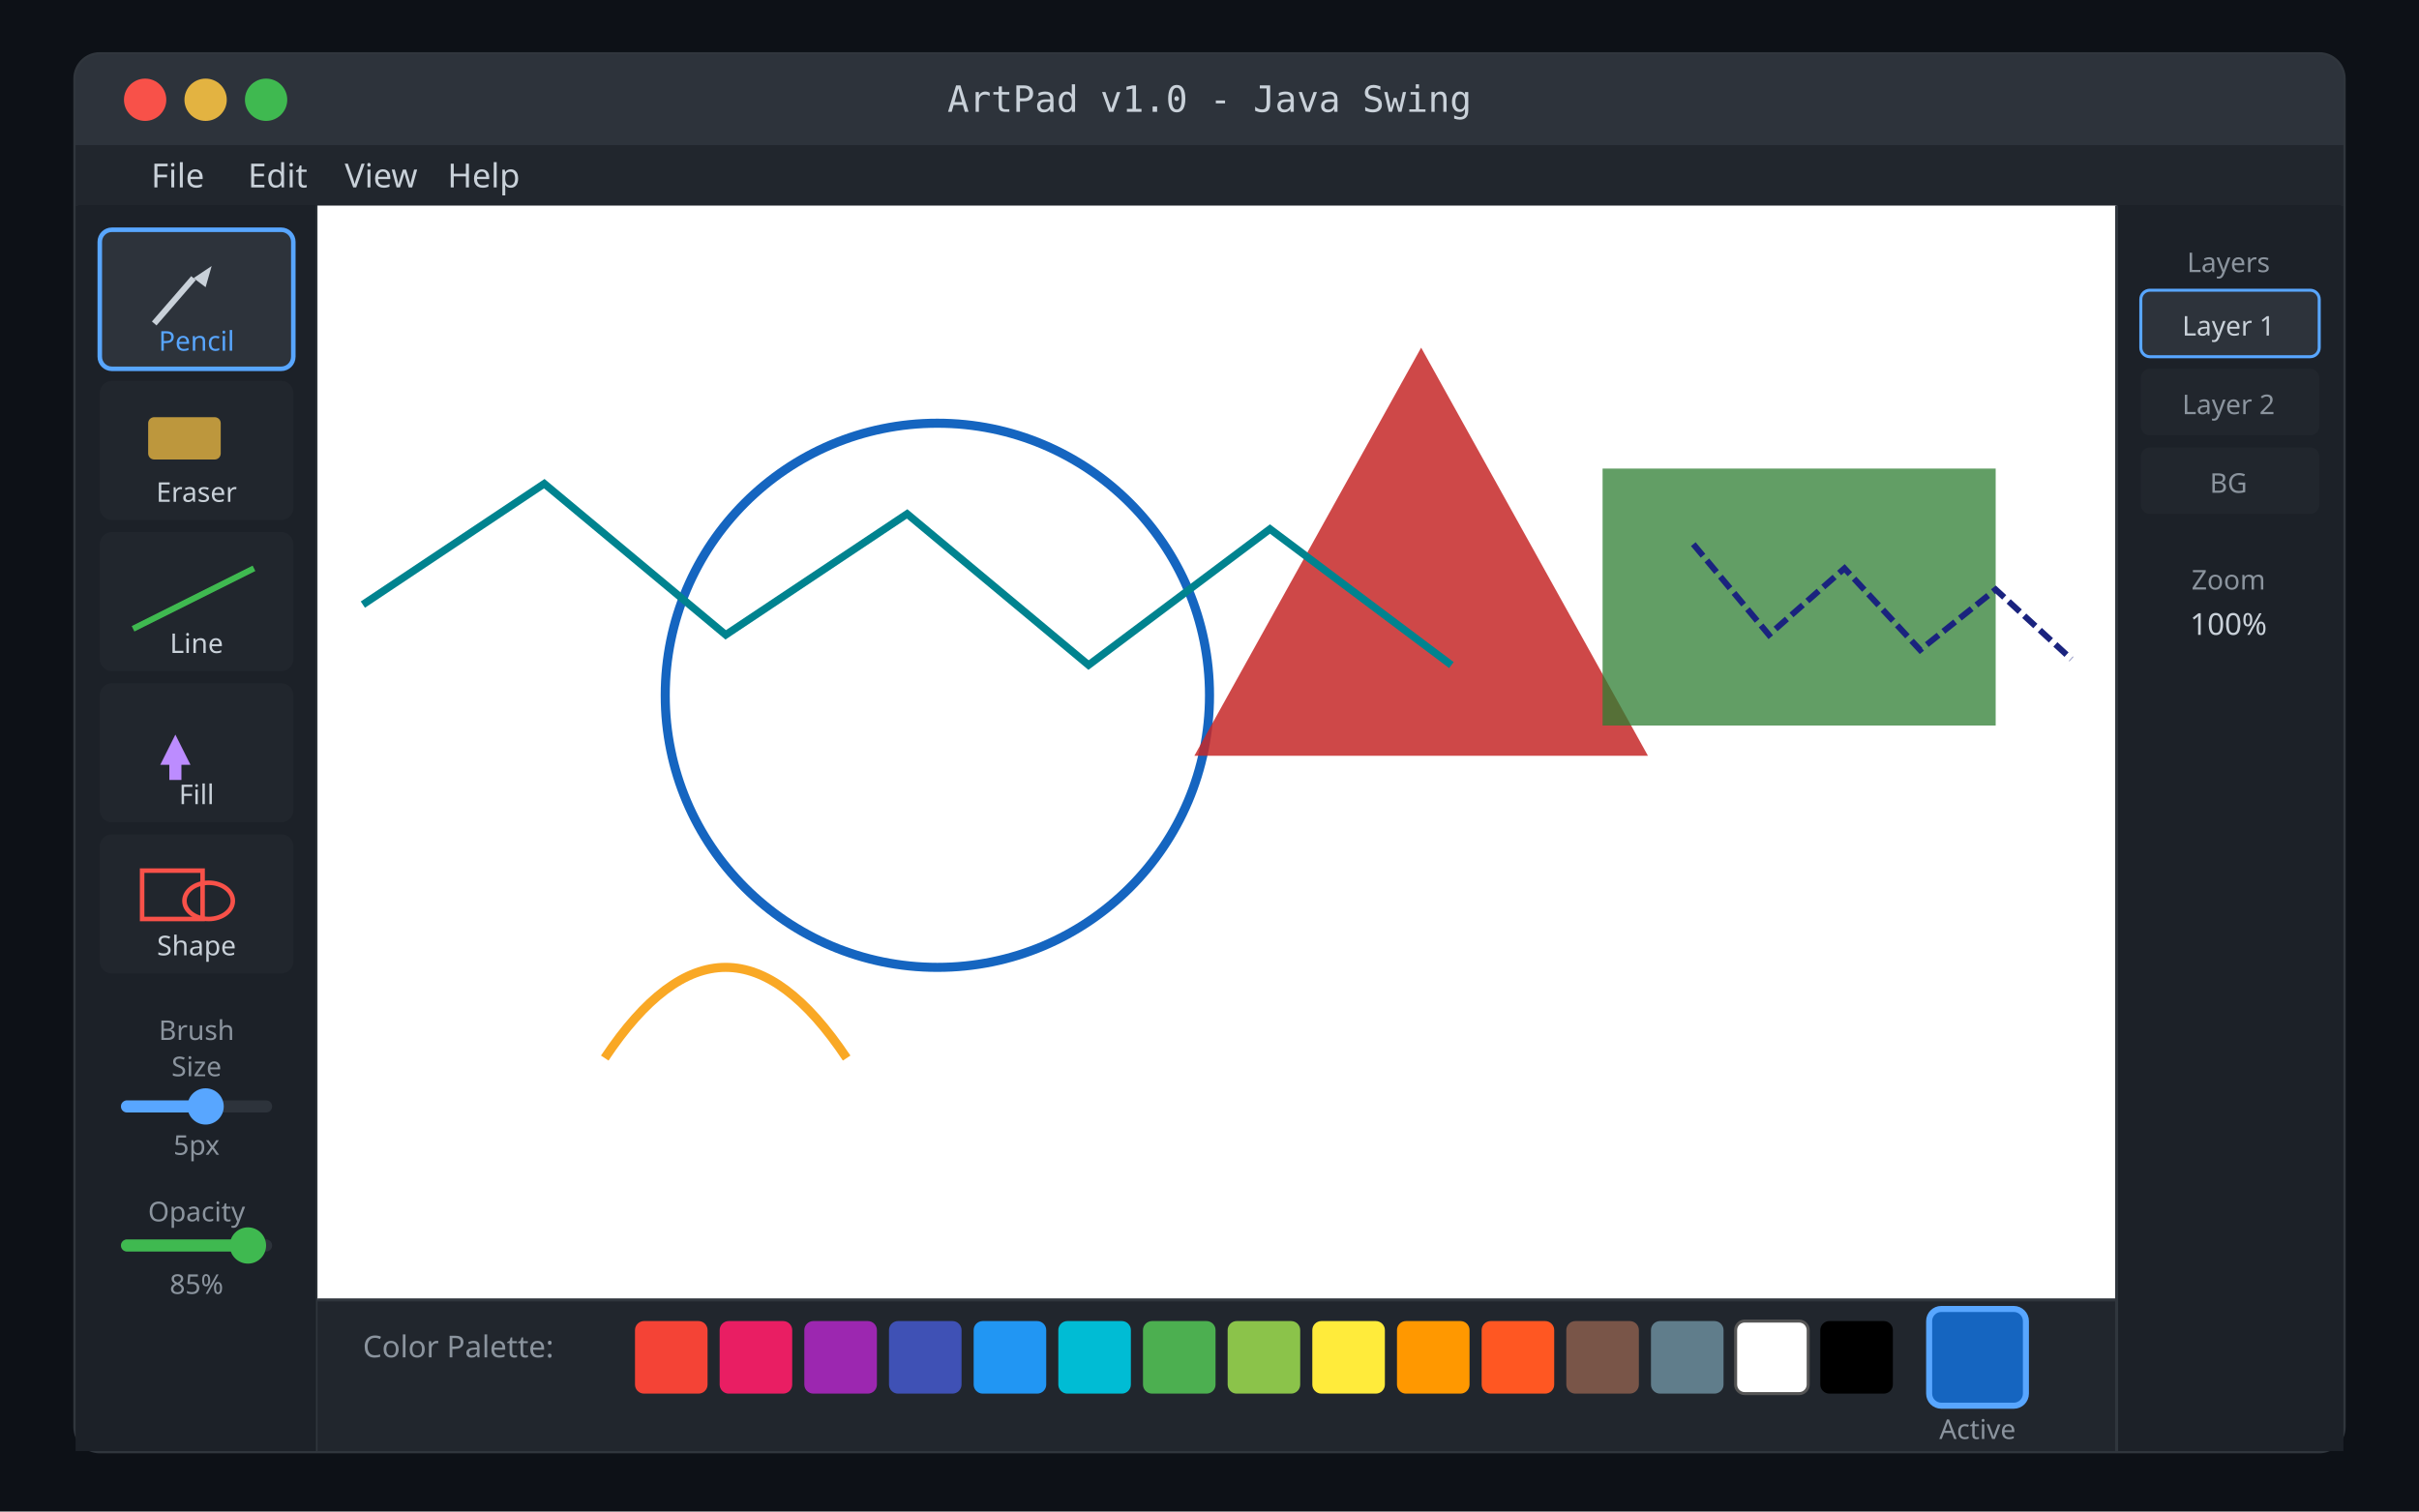
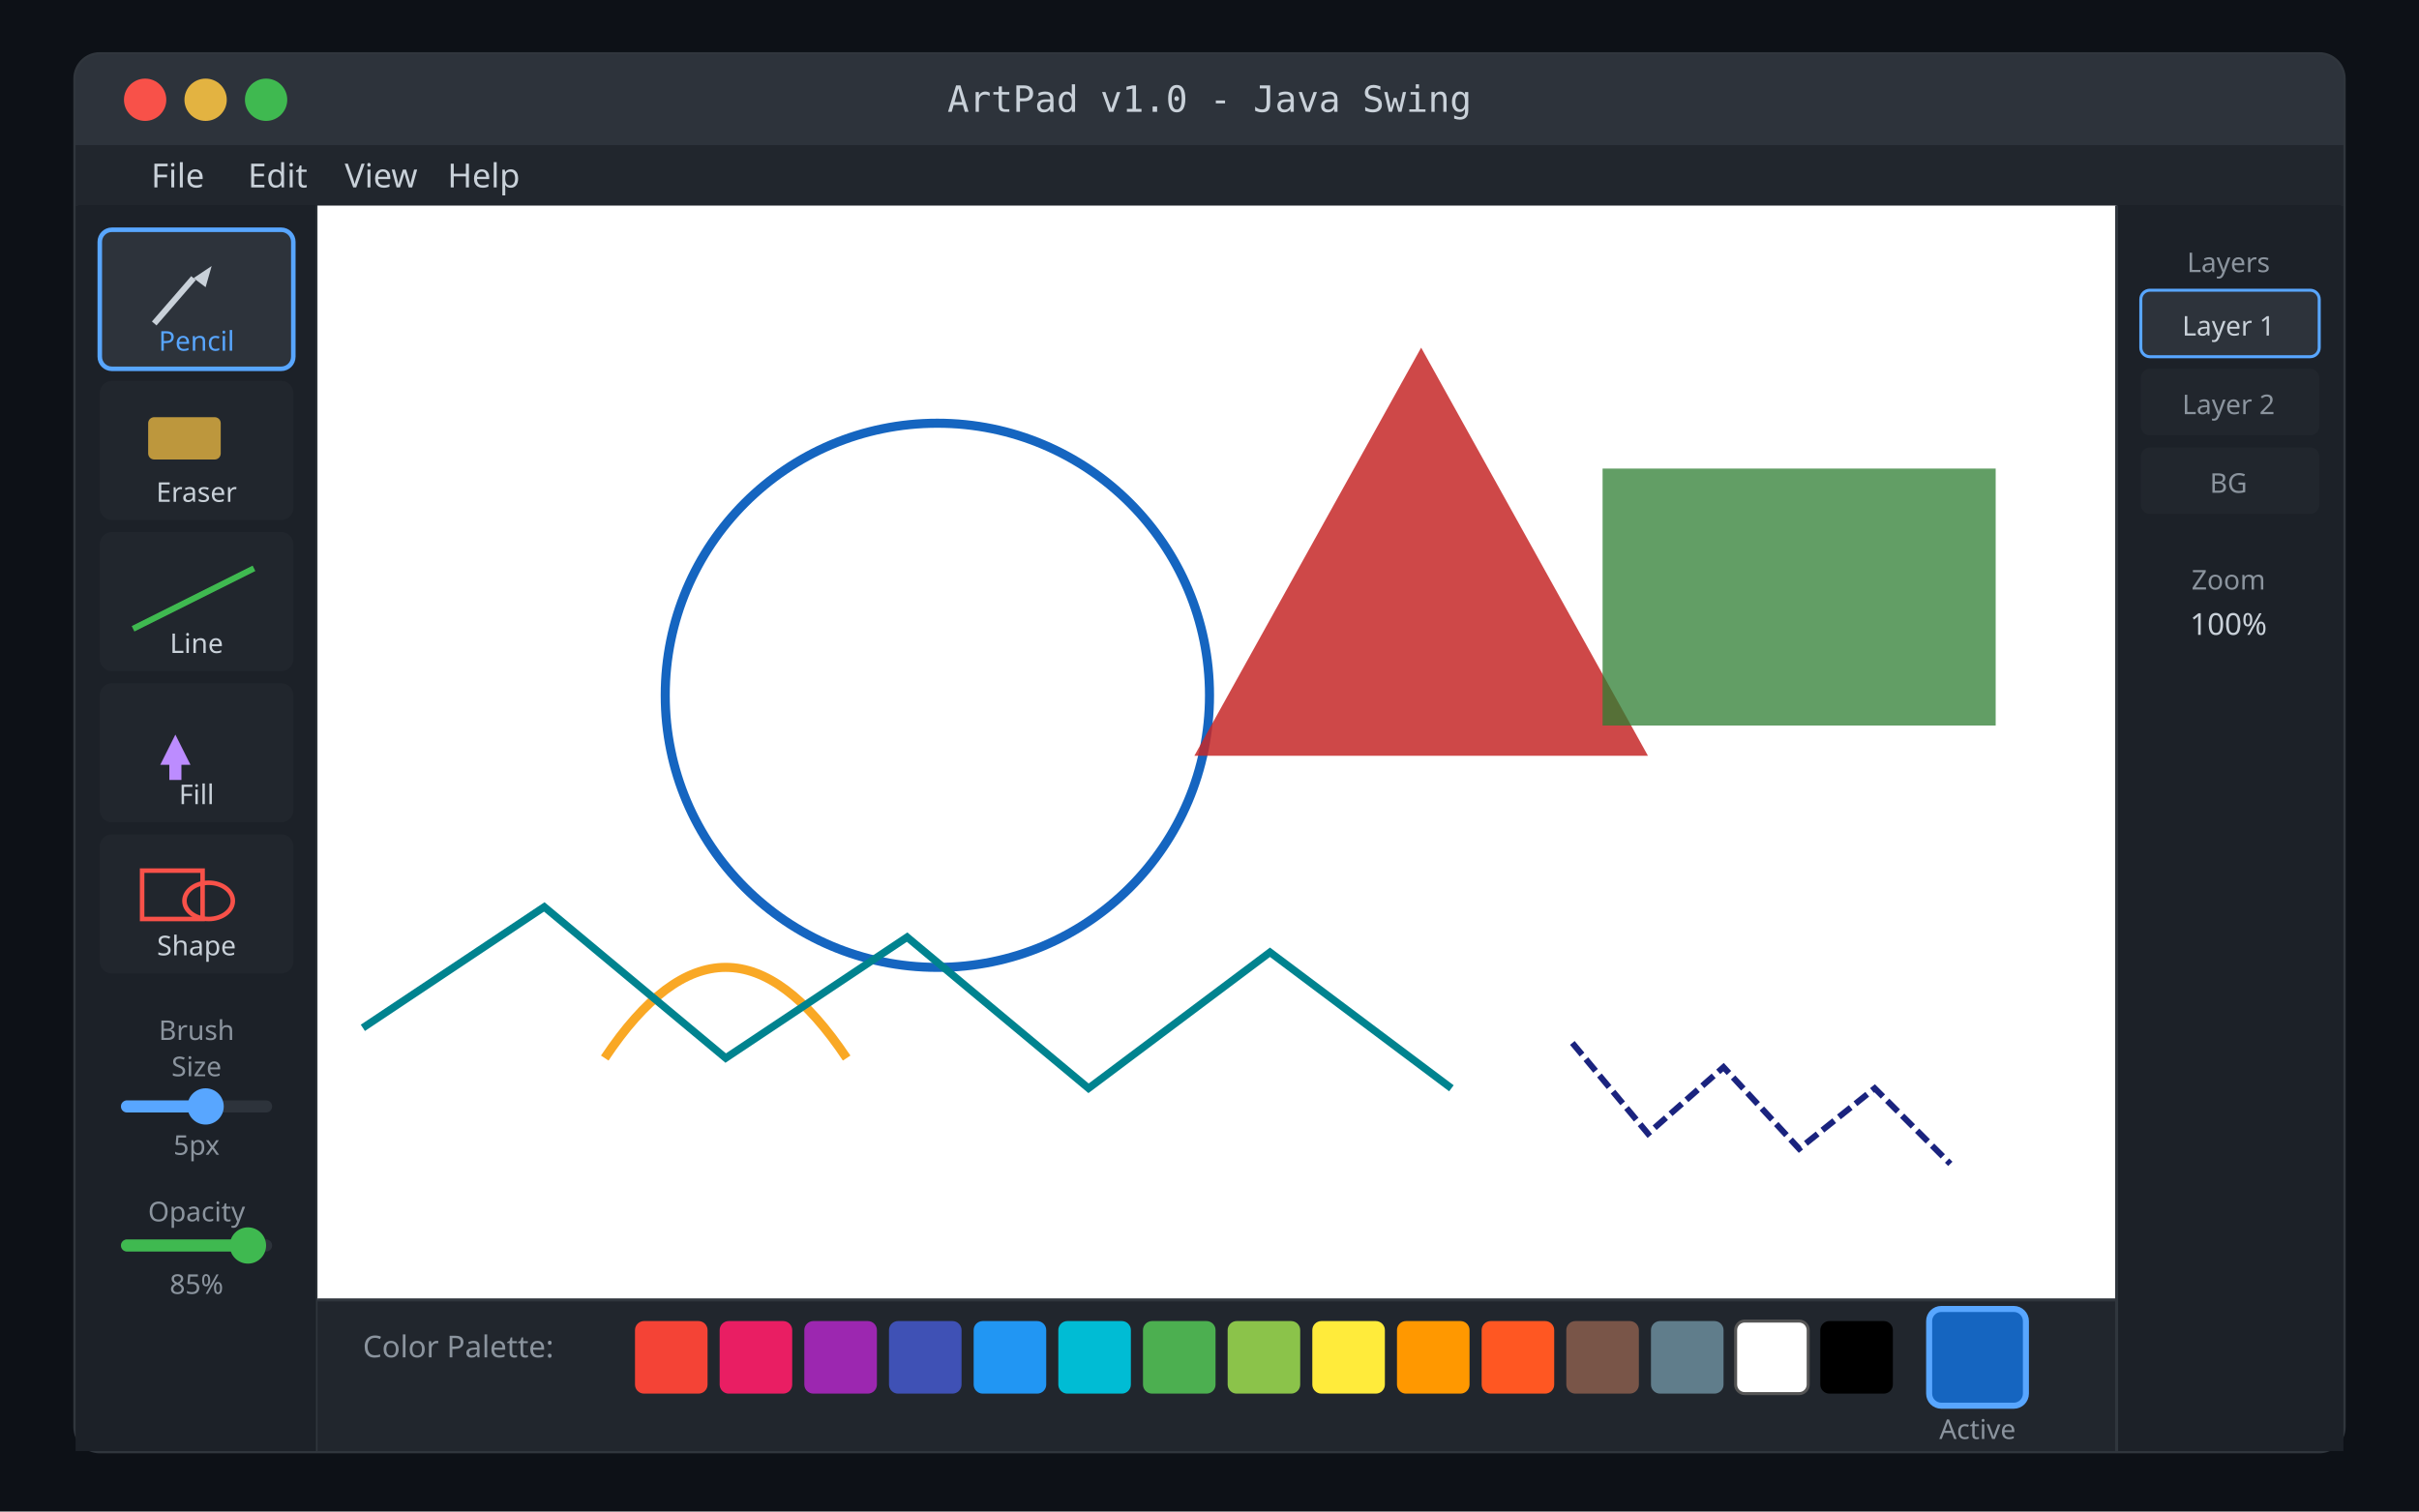
<svg xmlns="http://www.w3.org/2000/svg" viewBox="0 0 800 500" width="800" height="500">
  <rect width="800" height="500" fill="#0d1117" />
  <rect x="25" y="18" width="750" height="462" rx="8" fill="#161b22" stroke="#30363d" stroke-width="1.5" />
  <rect x="25" y="18" width="750" height="30" rx="8" fill="#2d333b" />
  <rect x="25" y="36" width="750" height="12" fill="#2d333b" />
  <circle cx="48" cy="33" r="7" fill="#f85149" />
  <circle cx="68" cy="33" r="7" fill="#e3b341" />
  <circle cx="88" cy="33" r="7" fill="#3fb950" />
  <text x="400" y="37" text-anchor="middle" font-family="monospace" font-size="12" fill="#c9d1d9">ArtPad v1.0 - Java Swing</text>
  <rect x="25" y="48" width="750" height="20" fill="#21262d" />
  <text x="50" y="62" font-family="sans-serif" font-size="11" fill="#c9d1d9">File</text>
  <text x="82" y="62" font-family="sans-serif" font-size="11" fill="#c9d1d9">Edit</text>
  <text x="114" y="62" font-family="sans-serif" font-size="11" fill="#c9d1d9">View</text>
  <text x="148" y="62" font-family="sans-serif" font-size="11" fill="#c9d1d9">Help</text>
  <rect x="25" y="68" width="80" height="412" fill="#1c2128" />
  <line x1="105" y1="68" x2="105" y2="480" stroke="#30363d" stroke-width="1" />
  <rect x="33" y="76" width="64" height="46" rx="4" fill="#2d333b" stroke="#58a6ff" stroke-width="1.5" />
  <line x1="51" y1="107" x2="64" y2="92" stroke="#c9d1d9" stroke-width="2" />
  <polygon points="64,92 70,88 68,95" fill="#c9d1d9" />
  <text x="65" y="116" text-anchor="middle" font-family="sans-serif" font-size="9" fill="#58a6ff">Pencil</text>
  <rect x="33" y="126" width="64" height="46" rx="4" fill="#21262d" />
  <rect x="49" y="138" width="24" height="14" rx="2" fill="#e3b341" opacity="0.8" />
  <text x="65" y="166" text-anchor="middle" font-family="sans-serif" font-size="9" fill="#c9d1d9">Eraser</text>
  <rect x="33" y="176" width="64" height="46" rx="4" fill="#21262d" />
  <line x1="44" y1="208" x2="84" y2="188" stroke="#3fb950" stroke-width="2" />
  <text x="65" y="216" text-anchor="middle" font-family="sans-serif" font-size="9" fill="#c9d1d9">Line</text>
  <rect x="33" y="226" width="64" height="46" rx="4" fill="#21262d" />
  <polygon points="53,253 58,243 63,253 60,253 60,258 56,258 56,253" fill="#bc8cff" />
  <text x="65" y="266" text-anchor="middle" font-family="sans-serif" font-size="9" fill="#c9d1d9">Fill</text>
  <rect x="33" y="276" width="64" height="46" rx="4" fill="#21262d" />
  <rect x="47" y="288" width="20" height="16" fill="none" stroke="#f85149" stroke-width="1.5" />
  <ellipse cx="69" cy="298" rx="8" ry="6" fill="none" stroke="#f85149" stroke-width="1.5" />
  <text x="65" y="316" text-anchor="middle" font-family="sans-serif" font-size="9" fill="#c9d1d9">Shape</text>
  <text x="65" y="344" text-anchor="middle" font-family="sans-serif" font-size="9" fill="#8b949e">Brush</text>
  <text x="65" y="356" text-anchor="middle" font-family="sans-serif" font-size="9" fill="#8b949e">Size</text>
  <rect x="40" y="364" width="50" height="4" rx="2" fill="#2d333b" />
  <rect x="40" y="364" width="28" height="4" rx="2" fill="#58a6ff" />
  <circle cx="68" cy="366" r="6" fill="#58a6ff" />
  <text x="65" y="382" text-anchor="middle" font-family="sans-serif" font-size="9" fill="#8b949e">5px</text>
  <text x="65" y="404" text-anchor="middle" font-family="sans-serif" font-size="9" fill="#8b949e">Opacity</text>
  <rect x="40" y="410" width="50" height="4" rx="2" fill="#2d333b" />
  <rect x="40" y="410" width="42" height="4" rx="2" fill="#3fb950" />
  <circle cx="82" cy="412" r="6" fill="#3fb950" />
  <text x="65" y="428" text-anchor="middle" font-family="sans-serif" font-size="9" fill="#8b949e">85%</text>
  <rect x="105" y="68" width="595" height="362" fill="#ffffff" />
  <circle cx="310" cy="230" r="90" fill="none" stroke="#1565c0" stroke-width="3" />
  <polygon points="470,115 545,250 395,250" fill="#c62828" opacity="0.85" />
  <rect x="530" y="155" width="130" height="85" fill="#2e7d32" opacity="0.75" />
  <path d="M 200 350 Q 240 290 280 350" fill="none" stroke="#f9a825" stroke-width="3" />
-   <polyline points="120,200 180,160 240,210 300,170 360,220 420,175 480,220" fill="none" stroke="#00838f" stroke-width="2.5" />
-   <polyline points="560,180 585,210 610,188 635,215 660,195 685,218" fill="none" stroke="#1a237e" stroke-width="2" stroke-dasharray="5,2" />
+   <polyline points="120,340 180,300 240,350 300,310 360,360 420,315 480,360" fill="none" stroke="#00838f" stroke-width="2.5" />
+   <polyline points="520,345 545,375 570,353 595,380 620,360 645,385" fill="none" stroke="#1a237e" stroke-width="2" stroke-dasharray="5,2" />
  <rect x="105" y="430" width="595" height="50" fill="#21262d" />
  <line x1="105" y1="430" x2="700" y2="430" stroke="#30363d" stroke-width="1" />
  <text x="120" y="449" font-family="sans-serif" font-size="10" fill="#8b949e">Color Palette:</text>
  <rect x="210" y="437" width="24" height="24" rx="3" fill="#f44336" />
  <rect x="238" y="437" width="24" height="24" rx="3" fill="#e91e63" />
  <rect x="266" y="437" width="24" height="24" rx="3" fill="#9c27b0" />
  <rect x="294" y="437" width="24" height="24" rx="3" fill="#3f51b5" />
  <rect x="322" y="437" width="24" height="24" rx="3" fill="#2196f3" />
  <rect x="350" y="437" width="24" height="24" rx="3" fill="#00bcd4" />
  <rect x="378" y="437" width="24" height="24" rx="3" fill="#4caf50" />
  <rect x="406" y="437" width="24" height="24" rx="3" fill="#8bc34a" />
  <rect x="434" y="437" width="24" height="24" rx="3" fill="#ffeb3b" />
  <rect x="462" y="437" width="24" height="24" rx="3" fill="#ff9800" />
  <rect x="490" y="437" width="24" height="24" rx="3" fill="#ff5722" />
  <rect x="518" y="437" width="24" height="24" rx="3" fill="#795548" />
  <rect x="546" y="437" width="24" height="24" rx="3" fill="#607d8b" />
  <rect x="574" y="437" width="24" height="24" rx="3" fill="#ffffff" stroke="#555" stroke-width="1" />
  <rect x="602" y="437" width="24" height="24" rx="3" fill="#000000" />
  <rect x="638" y="433" width="32" height="32" rx="4" fill="#1565c0" stroke="#58a6ff" stroke-width="2" />
  <text x="654" y="476" text-anchor="middle" font-family="sans-serif" font-size="9" fill="#8b949e">Active</text>
  <rect x="700" y="68" width="75" height="412" fill="#1c2128" />
  <line x1="700" y1="68" x2="700" y2="480" stroke="#30363d" stroke-width="1" />
  <text x="737" y="90" text-anchor="middle" font-family="sans-serif" font-size="9" fill="#8b949e">Layers</text>
  <rect x="708" y="96" width="59" height="22" rx="3" fill="#2d333b" stroke="#58a6ff" stroke-width="1" />
  <text x="737" y="111" text-anchor="middle" font-family="sans-serif" font-size="9" fill="#c9d1d9">Layer 1</text>
  <rect x="708" y="122" width="59" height="22" rx="3" fill="#21262d" />
  <text x="737" y="137" text-anchor="middle" font-family="sans-serif" font-size="9" fill="#8b949e">Layer 2</text>
  <rect x="708" y="148" width="59" height="22" rx="3" fill="#21262d" />
  <text x="737" y="163" text-anchor="middle" font-family="sans-serif" font-size="9" fill="#8b949e">BG</text>
  <text x="737" y="195" text-anchor="middle" font-family="sans-serif" font-size="9" fill="#8b949e">Zoom</text>
  <text x="737" y="210" text-anchor="middle" font-family="sans-serif" font-size="10" fill="#c9d1d9">100%</text>
</svg>
